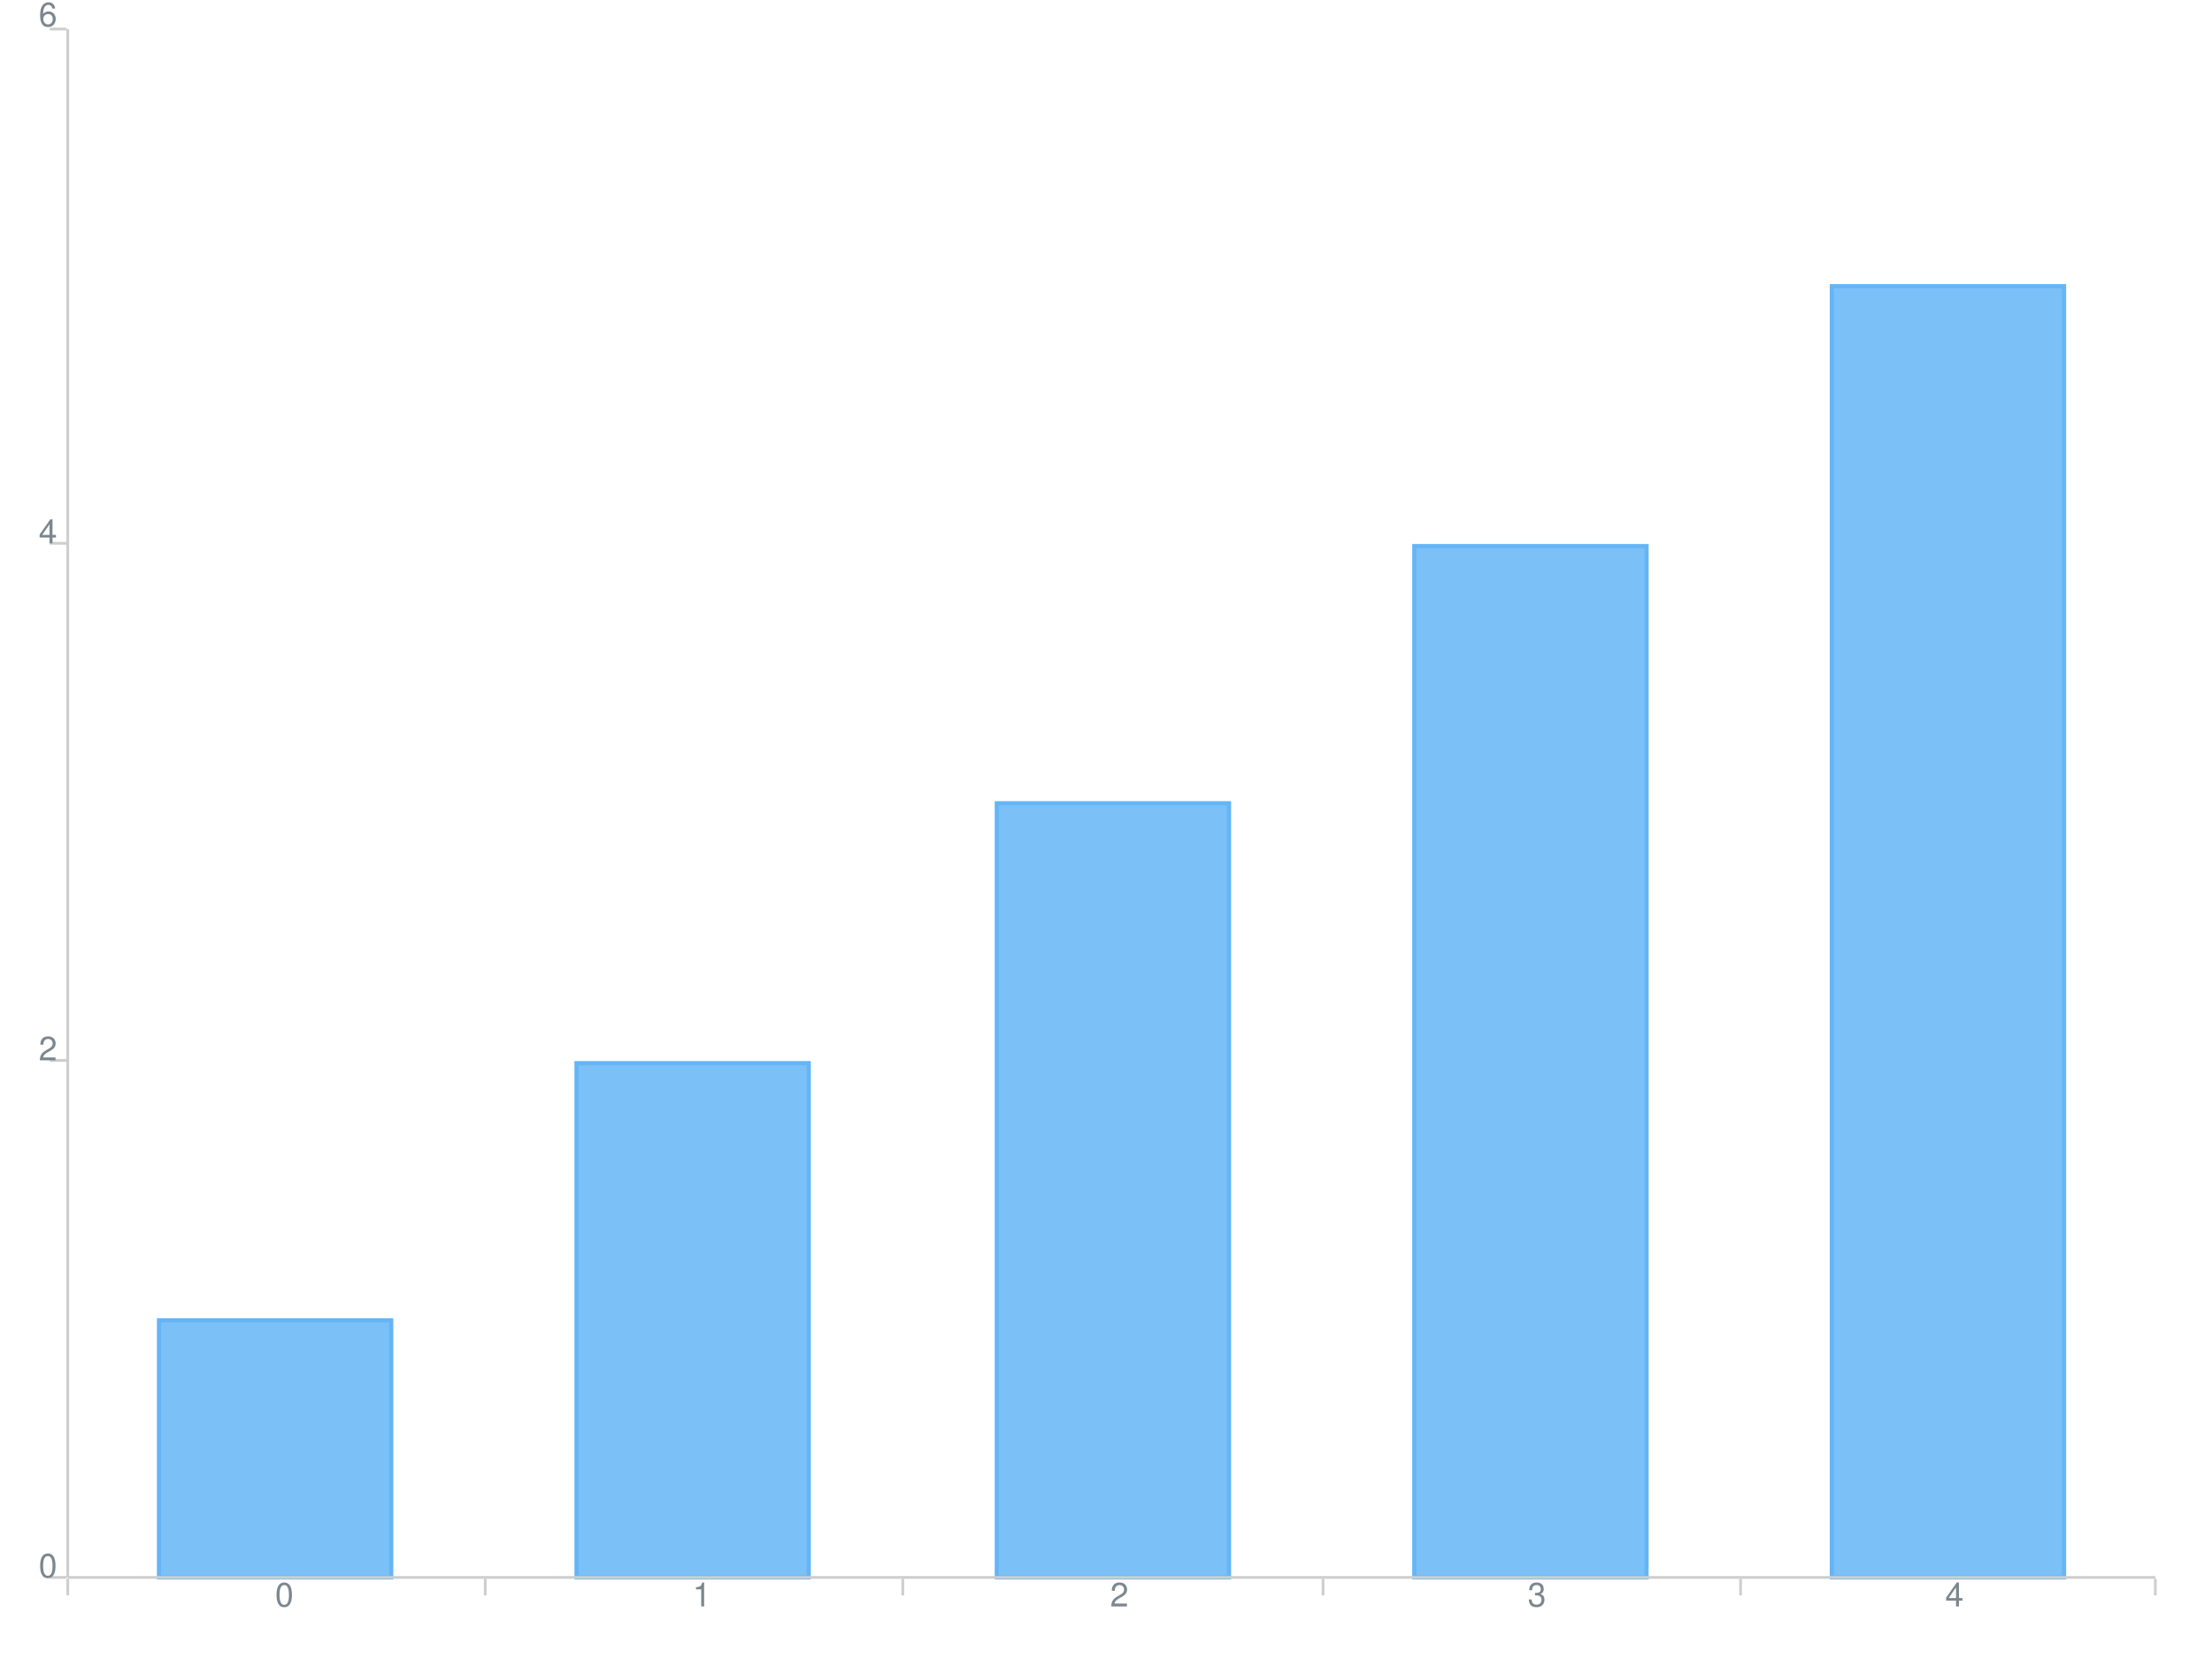
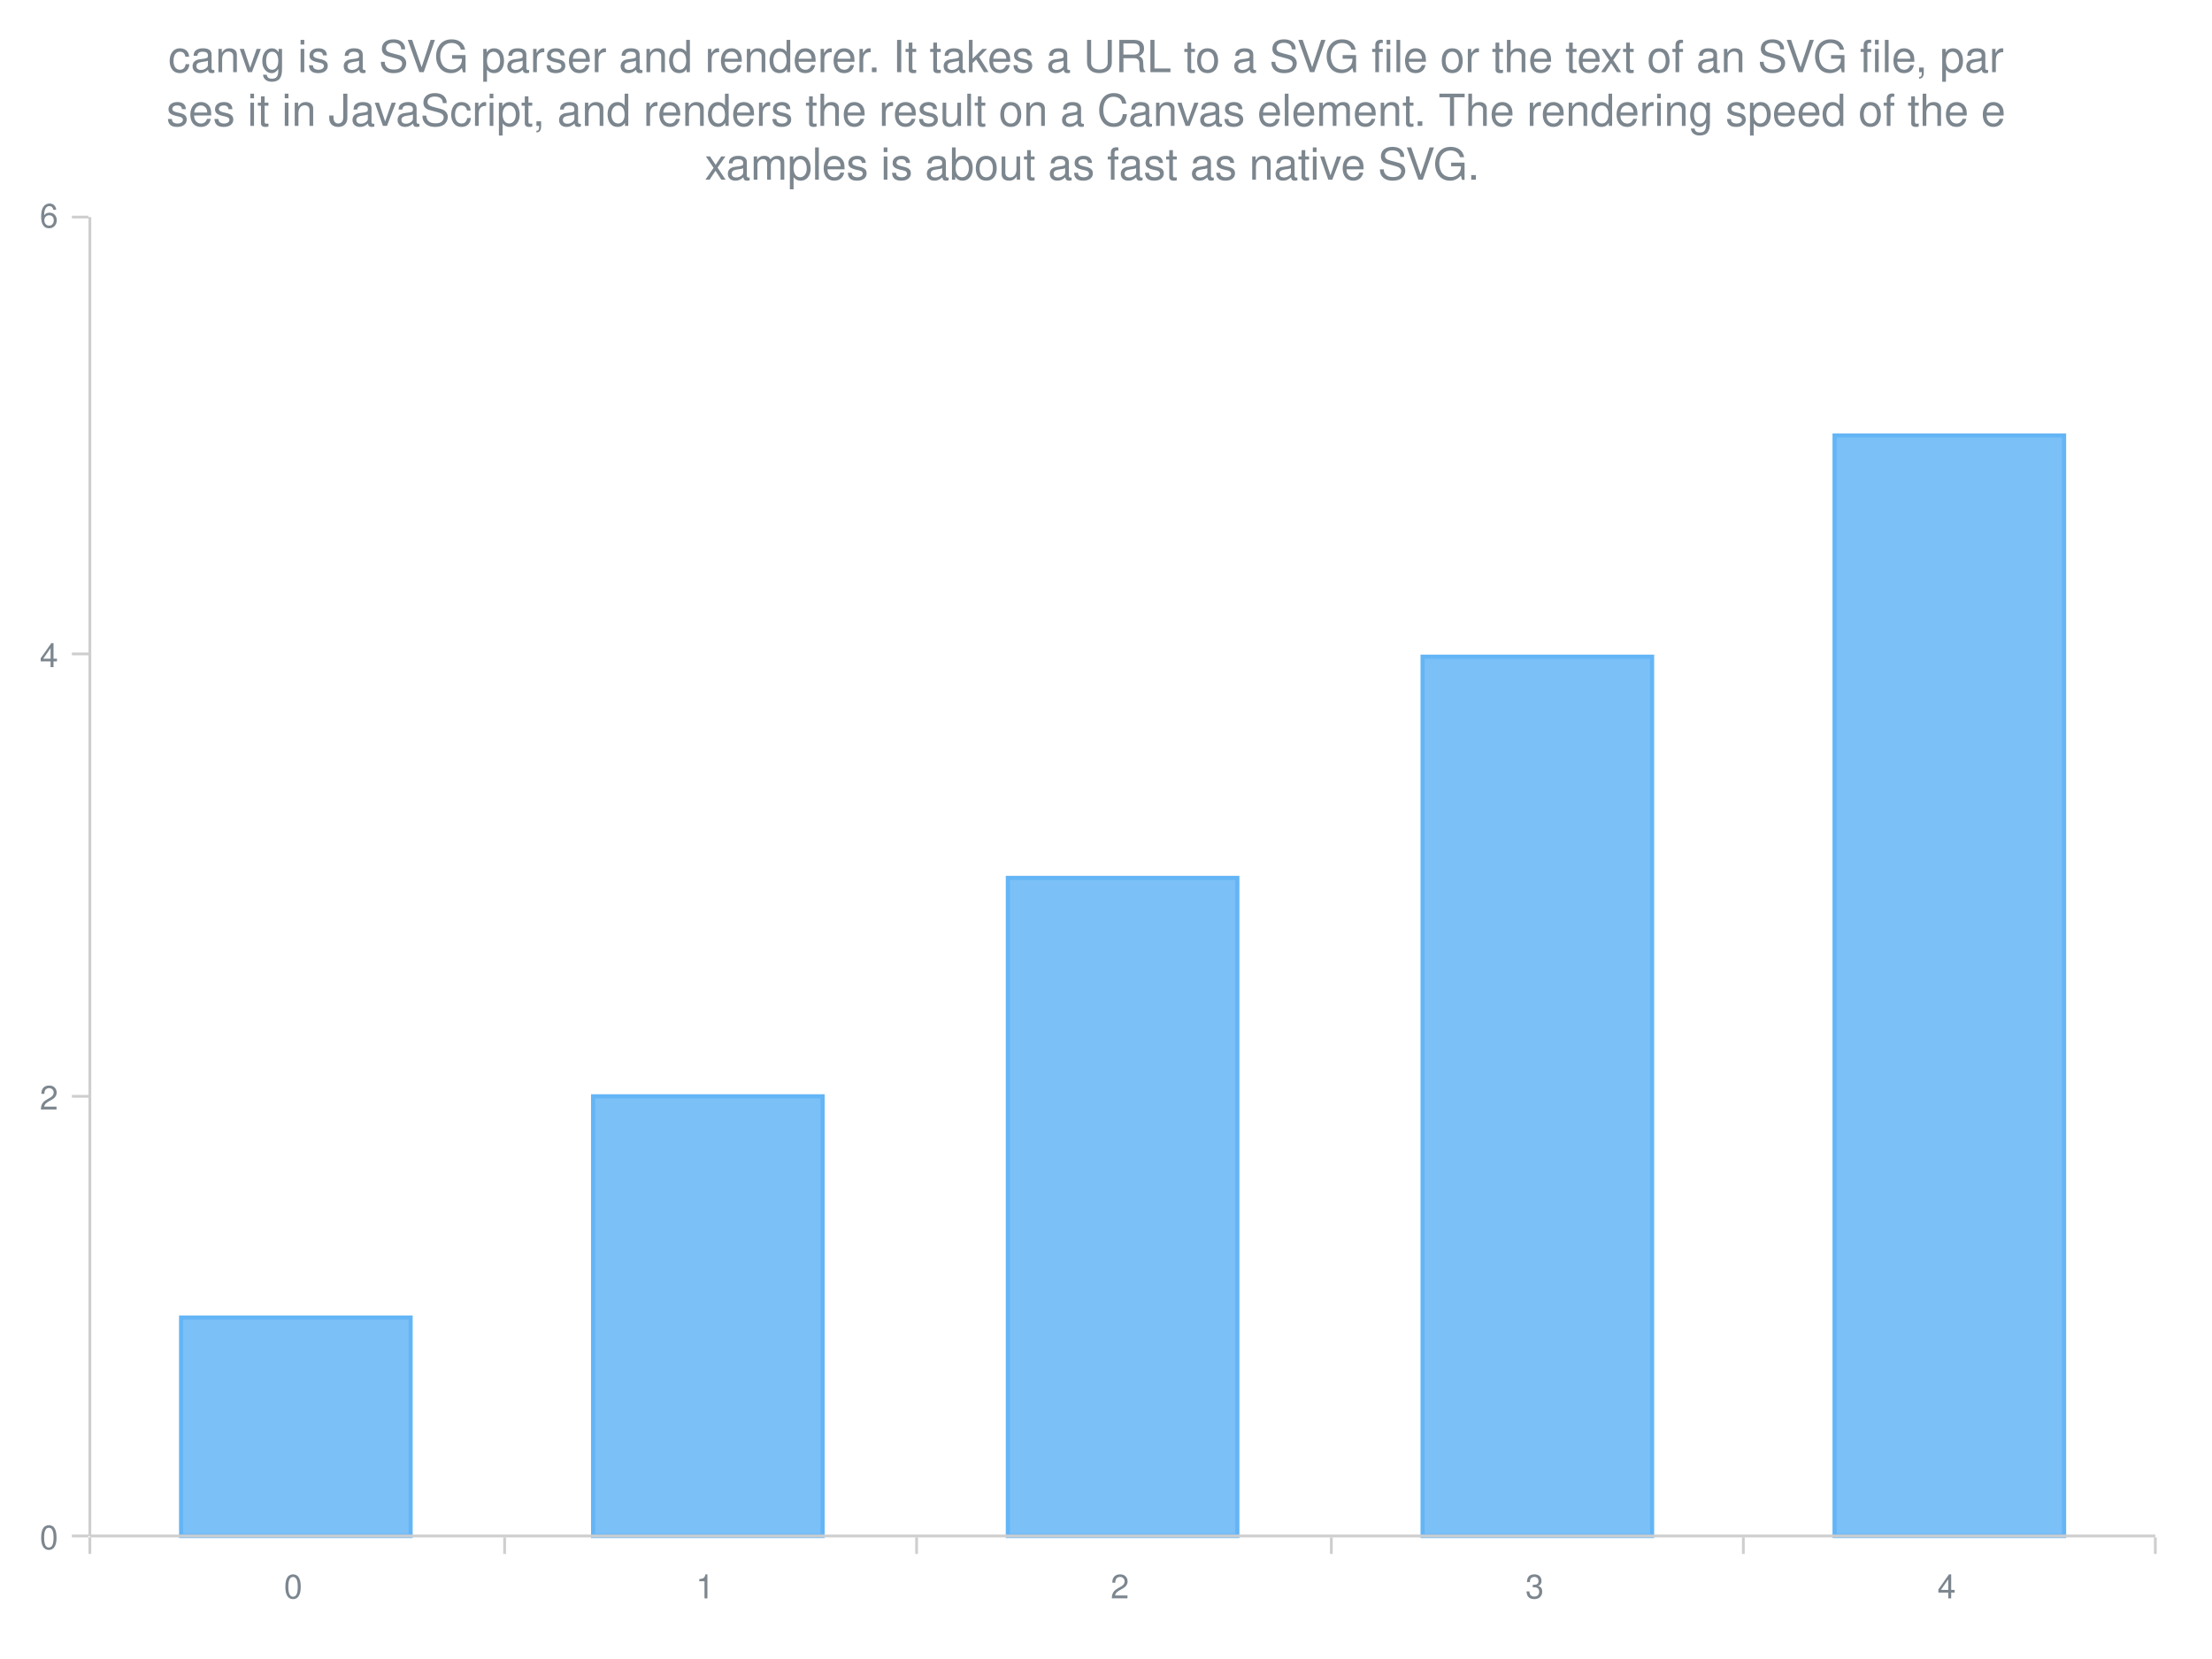
<svg xmlns="http://www.w3.org/2000/svg" border="0" data-ac-wrapper-id="3" width="100%" height="100%" role="presentation" style="display: block;" class="anychart-ui-support">
  <defs>
    <clippath clip-rule="nonzero" id="#ac_clip_1">
-       <path data-ac-wrapper-id="40" d="M 25 10 L 780 10 780 570 25 570 25 10 Z" fill="none" stroke="black" />
+       <path data-ac-wrapper-id="42" d="M 33 78 L 780 78 780 555 33 555 33 78 Z" fill="none" stroke="black" />
    </clippath>
    <clippath clip-rule="nonzero" id="#ac_clip_3">
-       <path data-ac-wrapper-id="42" d="M 24 10 L 780 10 780 571 24 571 24 10 Z" fill="none" stroke="black" />
+       <path data-ac-wrapper-id="44" d="M 32 78 L 780 78 780 556 32 556 32 78 Z" fill="none" stroke="black" />
    </clippath>
  </defs>
  <g data-ac-wrapper-id="4">
-     <g data-ac-wrapper-id="7" role="article" aria-label="column chart , with 1 column series, . Y-scale minimum value is 0 , maximum value is 6. X-scale with 5 categories: 0, 1, 2, 3, 4, . ">
+     <g data-ac-wrapper-id="7" role="article" aria-label="column chart  entitled canvg is a SVG parser and renderer. It takes a URL to a SVG file or the text of an SVG file, parses it in JavaScript, and renders the result on a Canvas element. The rendering speed of the examples is about as fast as native SVG., with 1 column series, . Y-scale minimum value is 0 , maximum value is 6. X-scale with 5 categories: 0, 1, 2, 3, 4, . ">
      <g data-ac-wrapper-id="8">
        <path data-ac-wrapper-id="9" d="M 0 0 L 800 0 800 0 800 600 800 600 0 600 0 600 0 0 0 0 Z" fill="#ffffff" stroke="none" />
      </g>
-       <g data-ac-wrapper-id="34" aria-label="Series named Series 0 with 5 points. Min value is 1, max value is 5" role="img" clip-path="url(##ac_clip_1)" clipPathUnits="userSpaceOnUse">
-         <path data-ac-wrapper-id="35" d="M 57.5 477.5 L 141.5 477.5 141.5 570.5 57.5 570.5 Z" fill="#64b5f6" fill-opacity="0.85" stroke="#64b5f6" stroke-width="1.5" />
-         <path data-ac-wrapper-id="36" d="M 208.5 384.5 L 292.5 384.5 292.5 570.5 208.5 570.5 Z" fill="#64b5f6" fill-opacity="0.85" stroke="#64b5f6" stroke-width="1.5" />
-         <path data-ac-wrapper-id="37" d="M 360.5 290.5 L 444.5 290.5 444.5 570.5 360.5 570.5 Z" fill="#64b5f6" fill-opacity="0.85" stroke="#64b5f6" stroke-width="1.5" />
-         <path data-ac-wrapper-id="38" d="M 511.5 197.5 L 595.5 197.5 595.5 570.5 511.5 570.5 Z" fill="#64b5f6" fill-opacity="0.85" stroke="#64b5f6" stroke-width="1.5" />
-         <path data-ac-wrapper-id="39" d="M 662.5 103.5 L 746.5 103.5 746.5 570.5 662.5 570.5 Z" fill="#64b5f6" fill-opacity="0.85" stroke="#64b5f6" stroke-width="1.5" />
+       <g data-ac-wrapper-id="36" aria-label="Series named Series 0 with 5 points. Min value is 1, max value is 5" role="img" clip-path="url(##ac_clip_1)" clippathunits="userSpaceOnUse">
+         <path data-ac-wrapper-id="37" d="M 65.5 476.5 L 148.5 476.5 148.5 555.5 65.5 555.5 Z" fill="#64b5f6" fill-opacity="0.85" stroke="#64b5f6" stroke-width="1.5" />
+         <path data-ac-wrapper-id="38" d="M 214.5 396.5 L 297.5 396.5 297.5 555.5 214.5 555.5 Z" fill="#64b5f6" fill-opacity="0.85" stroke="#64b5f6" stroke-width="1.5" />
+         <path data-ac-wrapper-id="39" d="M 364.5 317.5 L 447.5 317.5 447.5 555.5 364.5 555.5 Z" fill="#64b5f6" fill-opacity="0.85" stroke="#64b5f6" stroke-width="1.5" />
+         <path data-ac-wrapper-id="40" d="M 514.5 237.5 L 597.5 237.5 597.5 555.5 514.5 555.5 Z" fill="#64b5f6" fill-opacity="0.85" stroke="#64b5f6" stroke-width="1.5" />
+         <path data-ac-wrapper-id="41" d="M 663.5 157.5 L 746.5 157.5 746.5 555.5 663.5 555.5 Z" fill="#64b5f6" fill-opacity="0.85" stroke="#64b5f6" stroke-width="1.5" />
      </g>
-       <path data-ac-wrapper-id="10" d="M 24.5 570.5 L 779.5 570.5" fill="none" stroke="#CECECE" />
-       <path data-ac-wrapper-id="11" d="M 24.5 571 L 24.5 577 M 175.5 571 L 175.5 577 M 326.5 571 L 326.5 577 M 478.5 571 L 478.5 577 M 629.5 571 L 629.5 577 M 779.5 571 L 779.5 577" fill="none" stroke="#CECECE" />
-       <g data-ac-wrapper-id="12">
-         <g data-ac-wrapper-id="13">
-           <text data-ac-wrapper-id="14" font-style="normal" font-variant="normal" font-family="Verdana, Helvetica, Arial, sans-serif" font-size="12" font-weight="normal" fill="#7c868e" letter-spacing="normal" text-decoration="none" direction="ltr" text-anchor="start" style="opacity: 1;" x="99.5" y="581" aria-hidden="true">
+       <path data-ac-wrapper-id="12" d="M 32.5 555.5 L 779.5 555.5" fill="none" stroke="#CECECE" />
+       <path data-ac-wrapper-id="13" d="M 32.5 556 L 32.5 562 M 182.5 556 L 182.5 562 M 331.5 556 L 331.5 562 M 481.5 556 L 481.5 562 M 630.5 556 L 630.5 562 M 779.5 556 L 779.5 562" fill="none" stroke="#CECECE" />
+       <g data-ac-wrapper-id="14">
+         <g data-ac-wrapper-id="15">
+           <text data-ac-wrapper-id="16" font-style="normal" font-variant="normal" font-family="Verdana, Helvetica, Arial, sans-serif" font-size="12" font-weight="normal" fill="#7c868e" letter-spacing="normal" text-decoration="none" direction="ltr" text-anchor="start" style="opacity: 1;" x="102.686" y="578.064" aria-hidden="true">
            <tspan dy="0">0</tspan>
          </text>
        </g>
-         <g data-ac-wrapper-id="15">
-           <text data-ac-wrapper-id="16" font-style="normal" font-variant="normal" font-family="Verdana, Helvetica, Arial, sans-serif" font-size="12" font-weight="normal" fill="#7c868e" letter-spacing="normal" text-decoration="none" direction="ltr" text-anchor="start" style="opacity: 1;" x="250.5" y="581" aria-hidden="true">
+         <g data-ac-wrapper-id="17">
+           <text data-ac-wrapper-id="18" font-style="normal" font-variant="normal" font-family="Verdana, Helvetica, Arial, sans-serif" font-size="12" font-weight="normal" fill="#7c868e" letter-spacing="normal" text-decoration="none" direction="ltr" text-anchor="start" style="opacity: 1;" x="251.686" y="578.064" aria-hidden="true">
            <tspan dy="0">1</tspan>
          </text>
        </g>
-         <g data-ac-wrapper-id="17">
-           <text data-ac-wrapper-id="18" font-style="normal" font-variant="normal" font-family="Verdana, Helvetica, Arial, sans-serif" font-size="12" font-weight="normal" fill="#7c868e" letter-spacing="normal" text-decoration="none" direction="ltr" text-anchor="start" style="opacity: 1;" x="401.5" y="581" aria-hidden="true">
+         <g data-ac-wrapper-id="19">
+           <text data-ac-wrapper-id="20" font-style="normal" font-variant="normal" font-family="Verdana, Helvetica, Arial, sans-serif" font-size="12" font-weight="normal" fill="#7c868e" letter-spacing="normal" text-decoration="none" direction="ltr" text-anchor="start" style="opacity: 1;" x="401.686" y="578.064" aria-hidden="true">
            <tspan dy="0">2</tspan>
          </text>
        </g>
-         <g data-ac-wrapper-id="19">
-           <text data-ac-wrapper-id="20" font-style="normal" font-variant="normal" font-family="Verdana, Helvetica, Arial, sans-serif" font-size="12" font-weight="normal" fill="#7c868e" letter-spacing="normal" text-decoration="none" direction="ltr" text-anchor="start" style="opacity: 1;" x="552.5" y="581" aria-hidden="true">
+         <g data-ac-wrapper-id="21">
+           <text data-ac-wrapper-id="22" font-style="normal" font-variant="normal" font-family="Verdana, Helvetica, Arial, sans-serif" font-size="12" font-weight="normal" fill="#7c868e" letter-spacing="normal" text-decoration="none" direction="ltr" text-anchor="start" style="opacity: 1;" x="551.686" y="578.064" aria-hidden="true">
            <tspan dy="0">3</tspan>
          </text>
        </g>
-         <g data-ac-wrapper-id="21">
-           <text data-ac-wrapper-id="22" font-style="normal" font-variant="normal" font-family="Verdana, Helvetica, Arial, sans-serif" font-size="12" font-weight="normal" fill="#7c868e" letter-spacing="normal" text-decoration="none" direction="ltr" text-anchor="start" style="opacity: 1;" x="703.5" y="581" aria-hidden="true">
+         <g data-ac-wrapper-id="23">
+           <text data-ac-wrapper-id="24" font-style="normal" font-variant="normal" font-family="Verdana, Helvetica, Arial, sans-serif" font-size="12" font-weight="normal" fill="#7c868e" letter-spacing="normal" text-decoration="none" direction="ltr" text-anchor="start" style="opacity: 1;" x="700.686" y="578.064" aria-hidden="true">
            <tspan dy="0">4</tspan>
          </text>
        </g>
      </g>
-       <path data-ac-wrapper-id="23" d="M 24.5 10.5 L 24.5 570.5" fill="none" stroke="#CECECE" />
-       <path data-ac-wrapper-id="24" d="M 24 570.5 L 18 570.5 M 24 383.5 L 18 383.5 M 24 196.5 L 18 196.5 M 24 10.5 L 18 10.5" fill="none" stroke="#CECECE" />
-       <g data-ac-wrapper-id="25">
-         <g data-ac-wrapper-id="26">
-           <text data-ac-wrapper-id="27" font-style="normal" font-variant="normal" font-family="Verdana, Helvetica, Arial, sans-serif" font-size="12" font-weight="normal" fill="#7c868e" letter-spacing="normal" text-decoration="none" direction="ltr" text-anchor="start" style="opacity: 1;" x="14" y="570.5" aria-hidden="true">
+       <path data-ac-wrapper-id="25" d="M 32.5 78.5 L 32.5 555.5" fill="none" stroke="#CECECE" />
+       <path data-ac-wrapper-id="26" d="M 32 555.5 L 26 555.5 M 32 396.5 L 26 396.5 M 32 236.5 L 26 236.5 M 32 78.5 L 26 78.5" fill="none" stroke="#CECECE" />
+       <g data-ac-wrapper-id="27">
+         <g data-ac-wrapper-id="28">
+           <text data-ac-wrapper-id="29" font-style="normal" font-variant="normal" font-family="Verdana, Helvetica, Arial, sans-serif" font-size="12" font-weight="normal" fill="#7c868e" letter-spacing="normal" text-decoration="none" direction="ltr" text-anchor="start" style="opacity: 1;" x="14.371" y="560.272" aria-hidden="true">
            <tspan dy="0">0</tspan>
          </text>
        </g>
-         <g data-ac-wrapper-id="28">
-           <text data-ac-wrapper-id="29" font-style="normal" font-variant="normal" font-family="Verdana, Helvetica, Arial, sans-serif" font-size="12" font-weight="normal" fill="#7c868e" letter-spacing="normal" text-decoration="none" direction="ltr" text-anchor="start" style="opacity: 1;" x="14" y="383.5" aria-hidden="true">
+         <g data-ac-wrapper-id="30">
+           <text data-ac-wrapper-id="31" font-style="normal" font-variant="normal" font-family="Verdana, Helvetica, Arial, sans-serif" font-size="12" font-weight="normal" fill="#7c868e" letter-spacing="normal" text-decoration="none" direction="ltr" text-anchor="start" style="opacity: 1;" x="14.371" y="401.272" aria-hidden="true">
            <tspan dy="0">2</tspan>
          </text>
        </g>
-         <g data-ac-wrapper-id="30">
-           <text data-ac-wrapper-id="31" font-style="normal" font-variant="normal" font-family="Verdana, Helvetica, Arial, sans-serif" font-size="12" font-weight="normal" fill="#7c868e" letter-spacing="normal" text-decoration="none" direction="ltr" text-anchor="start" style="opacity: 1;" x="14" y="196.5" aria-hidden="true">
+         <g data-ac-wrapper-id="32">
+           <text data-ac-wrapper-id="33" font-style="normal" font-variant="normal" font-family="Verdana, Helvetica, Arial, sans-serif" font-size="12" font-weight="normal" fill="#7c868e" letter-spacing="normal" text-decoration="none" direction="ltr" text-anchor="start" style="opacity: 1;" x="14.371" y="241.272" aria-hidden="true">
            <tspan dy="0">4</tspan>
          </text>
        </g>
-         <g data-ac-wrapper-id="32">
-           <text data-ac-wrapper-id="33" font-style="normal" font-variant="normal" font-family="Verdana, Helvetica, Arial, sans-serif" font-size="12" font-weight="normal" fill="#7c868e" letter-spacing="normal" text-decoration="none" direction="ltr" text-anchor="start" style="opacity: 1;" x="14" y="9.5" aria-hidden="true">
+         <g data-ac-wrapper-id="34">
+           <text data-ac-wrapper-id="35" font-style="normal" font-variant="normal" font-family="Verdana, Helvetica, Arial, sans-serif" font-size="12" font-weight="normal" fill="#7c868e" letter-spacing="normal" text-decoration="none" direction="ltr" text-anchor="start" style="opacity: 1;" x="14.371" y="82.272" aria-hidden="true">
            <tspan dy="0">6</tspan>
          </text>
        </g>
      </g>
-       <g data-ac-wrapper-id="41" clip-path="url(##ac_clip_3)" clipPathUnits="userSpaceOnUse" />
+       <g data-ac-wrapper-id="10" transform="matrix(1,0,0,1,10,10)">
+         <text data-ac-wrapper-id="11" font-style="normal" font-variant="normal" font-family="Verdana, Helvetica, Arial, sans-serif" font-size="16" font-weight="normal" fill="#7c868e" letter-spacing="normal" text-decoration="none" direction="ltr" text-anchor="middle" style="opacity: 1;" x="385" y="16.086" aria-hidden="true">
+           <tspan dy="0">canvg is a SVG parser and renderer. It takes a URL to a SVG file or the text of an SVG file, par</tspan>
+           <tspan x="385" dy="19.445">ses it in JavaScript, and renders the result on a Canvas element. The rendering speed of the e</tspan>
+           <tspan x="385" dy="19.445">xamples is about as fast as native SVG.</tspan>
+         </text>
+       </g>
+       <g data-ac-wrapper-id="43" clip-path="url(##ac_clip_3)" clippathunits="userSpaceOnUse" />
    </g>
  </g>
</svg>
